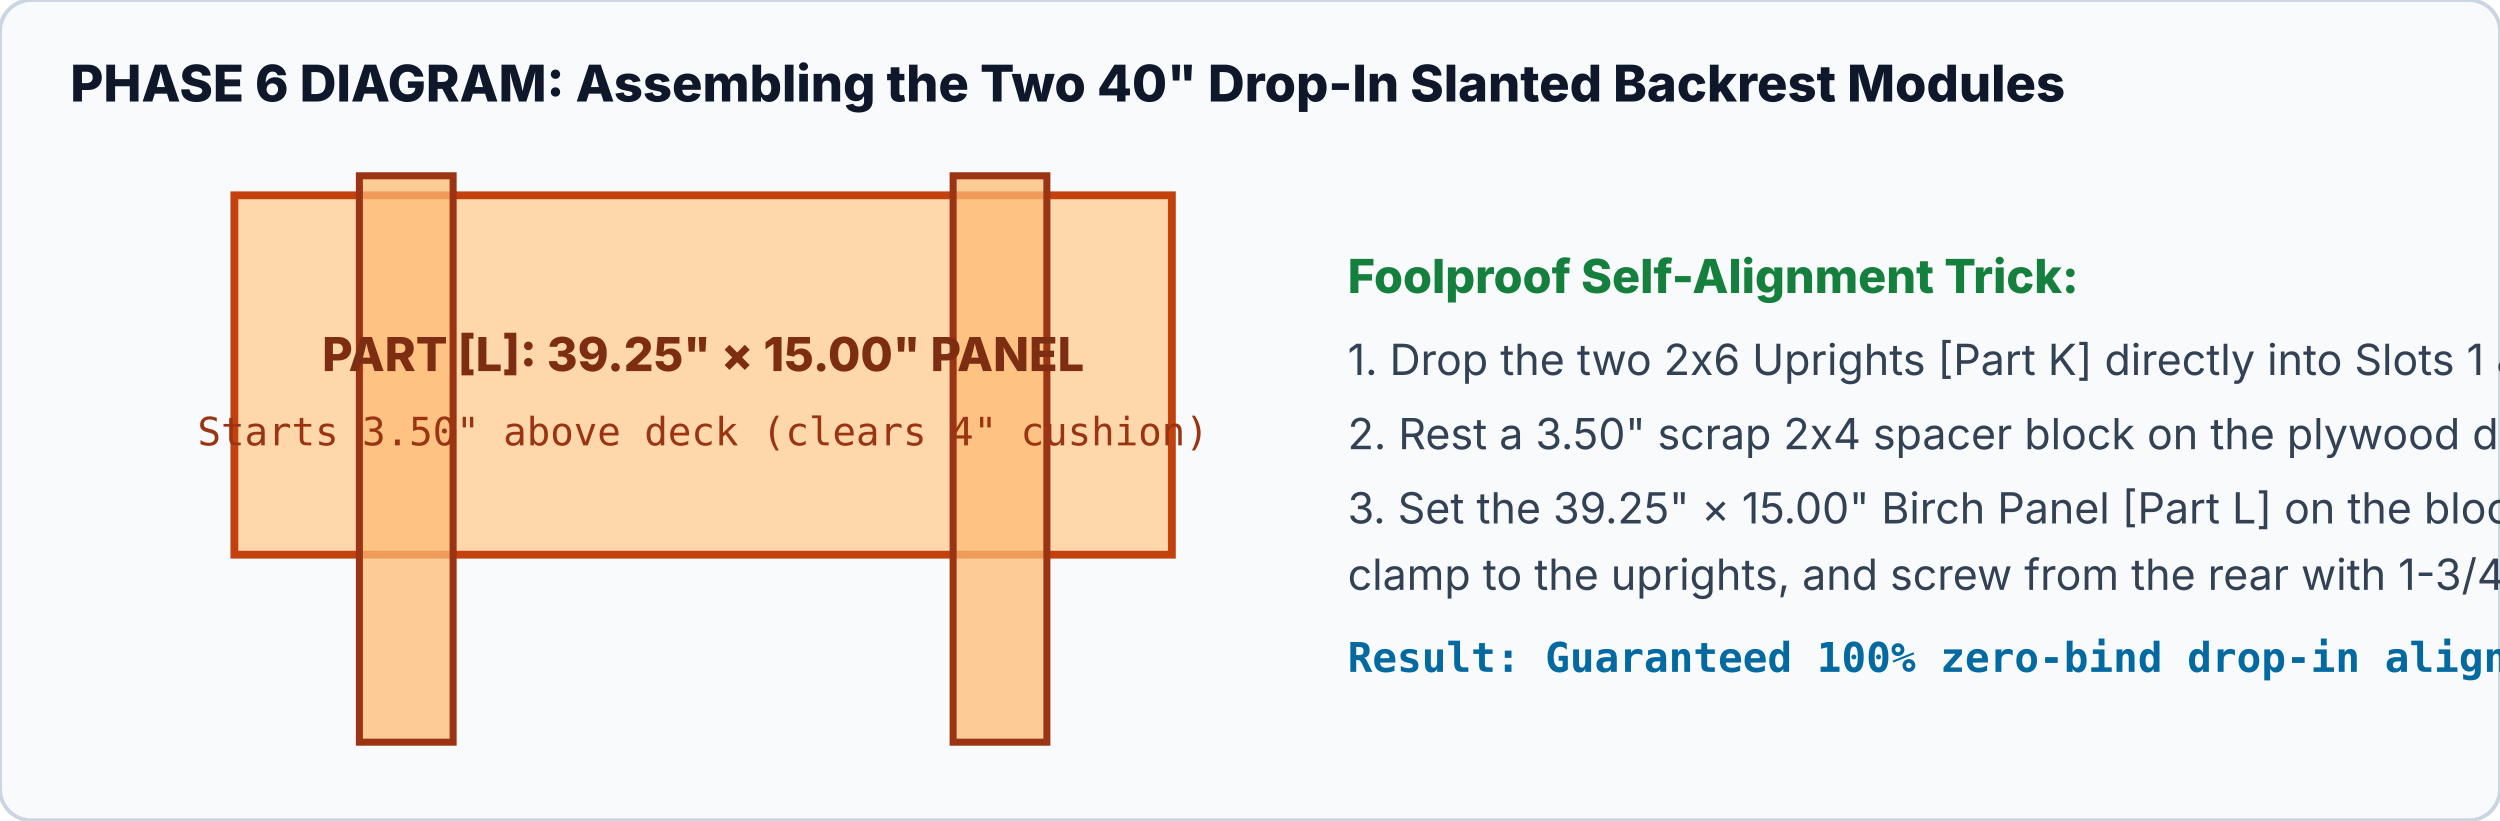
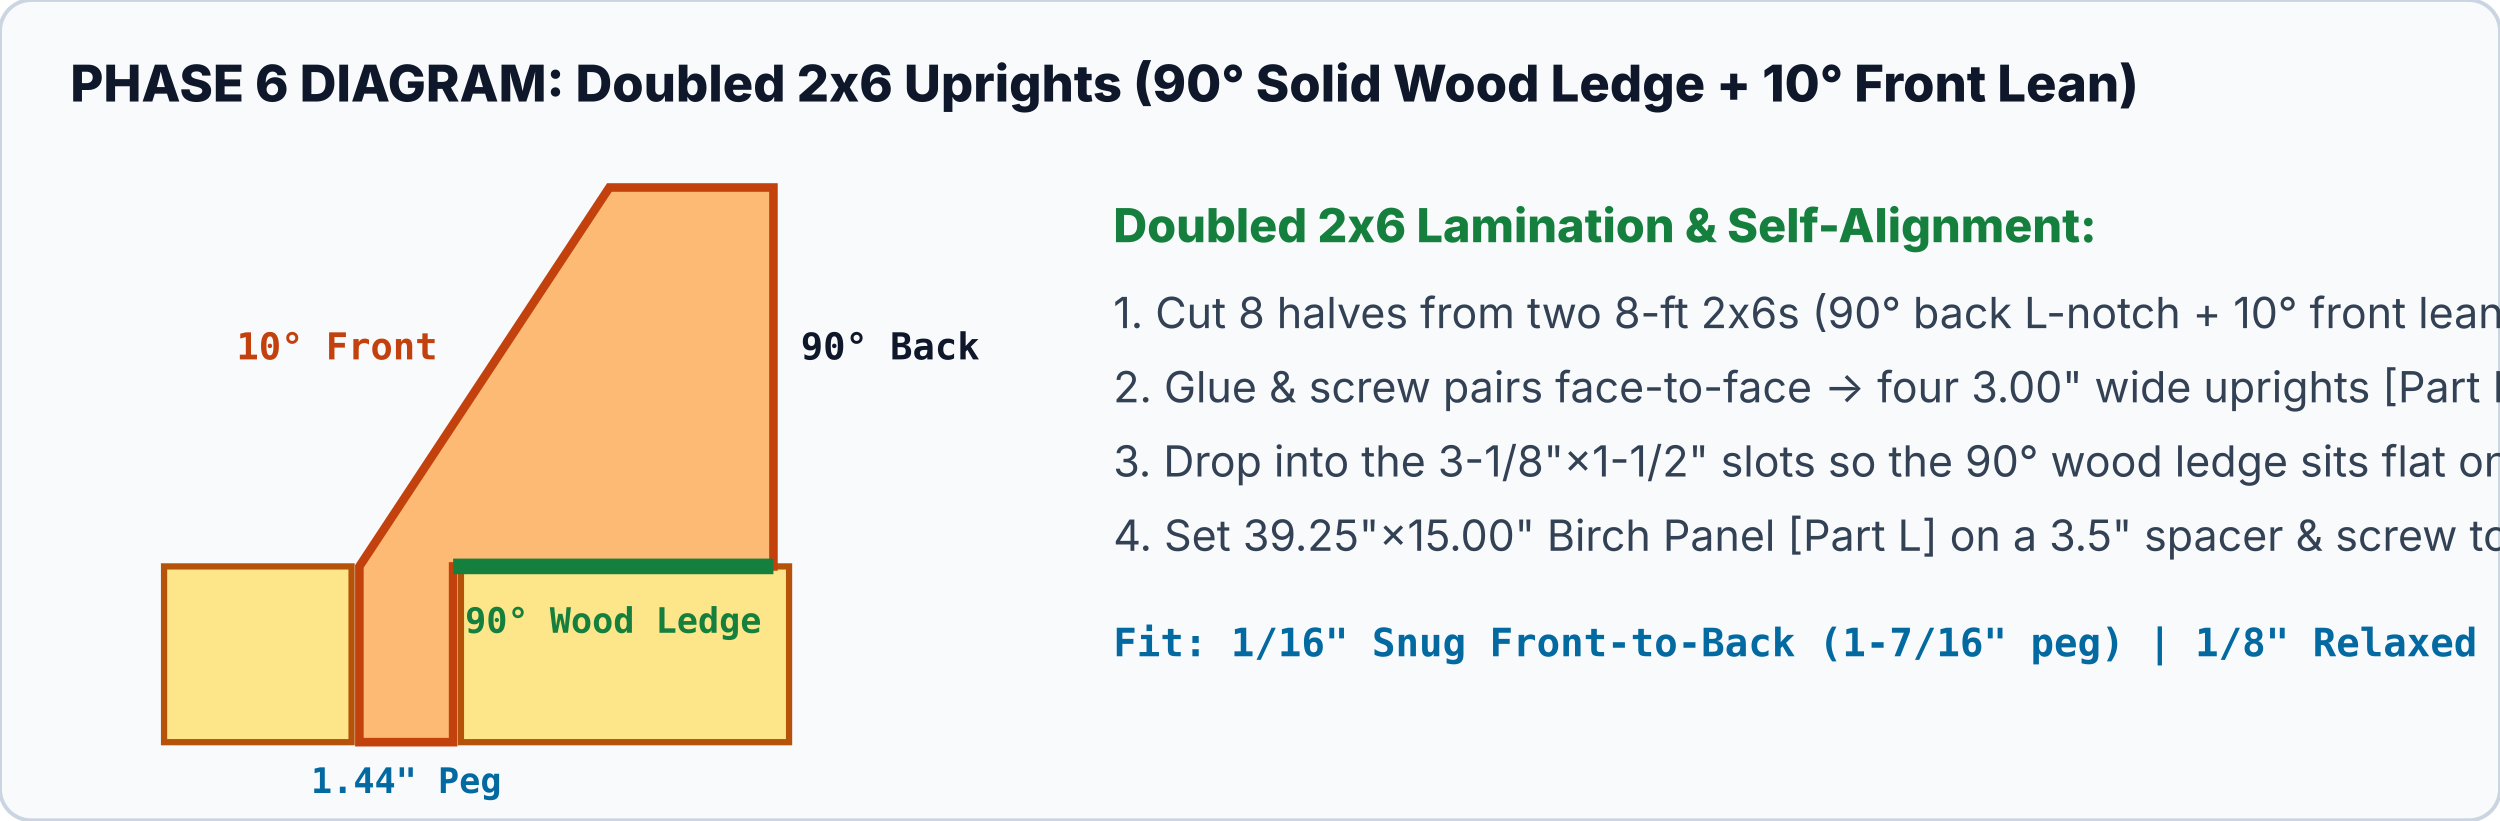
<svg xmlns="http://www.w3.org/2000/svg" viewBox="0 0 640 210" class="phase-svg">
  <rect width="640" height="210" fill="#f8fafc" rx="8" stroke="#cbd5e1" />
-   <text x="18" y="26" font-family="Inter, sans-serif" font-size="13" font-weight="800" fill="#0f172a">PHASE 6 DIAGRAM: Assembling the Two 40" Drop-In Slanted Backrest Modules</text>
-   <rect x="60" y="50" width="240" height="92" fill="#fed7aa" stroke="#c2410c" stroke-width="2" />
-   <rect x="92" y="45" width="24" height="145" fill="#fdba74" stroke="#9a3412" stroke-width="1.8" fill-opacity="0.75" />
-   <rect x="244" y="45" width="24" height="145" fill="#fdba74" stroke="#9a3412" stroke-width="1.8" fill-opacity="0.75" />
-   <text x="180" y="95" text-anchor="middle" font-family="Inter, sans-serif" font-size="12" font-weight="800" fill="#7c2d12">PART [L]: 39.25" × 15.00" PANEL</text>
-   <text x="180" y="114" text-anchor="middle" font-family="JetBrains Mono, monospace" font-size="10" fill="#9a3412">Starts 3.50" above deck (clears 4" cushion)</text>
-   <text x="345" y="75" font-family="Inter, sans-serif" font-size="12" font-weight="800" fill="#15803d">Foolproof Self-Alignment Trick:</text>
-   <text x="345" y="96" font-family="Inter, sans-serif" font-size="11" fill="#334155">1. Drop the two 2x6 Uprights [Part K] directly into Slots 1 &amp; 2.</text>
-   <text x="345" y="115" font-family="Inter, sans-serif" font-size="11" fill="#334155">2. Rest a 3.50" scrap 2x4 spacer block on the plywood deck.</text>
-   <text x="345" y="134" font-family="Inter, sans-serif" font-size="11" fill="#334155">3. Set the 39.25" × 15.00" Birch Panel [Part L] on the block,</text>
-   <text x="345" y="151" font-family="Inter, sans-serif" font-size="11" fill="#334155">   clamp to the uprights, and screw from the rear with 1-3/4" screws!</text>
-   <text x="345" y="172" font-family="JetBrains Mono, monospace" font-size="10.5" font-weight="700" fill="#0369a1">Result: Guaranteed 100% zero-bind drop-in alignment!</text>
+   <text x="18" y="26" font-family="Inter, sans-serif" font-size="13" font-weight="800" fill="#0f172a">PHASE 6 DIAGRAM: Doubled 2x6 Uprights (90° Solid Wood Ledge + 10° Front Lean)</text>
+   <rect x="42" y="145" width="48" height="45" fill="#fde68a" stroke="#b45309" stroke-width="1.6" />
+   <rect x="118" y="145" width="84" height="45" fill="#fde68a" stroke="#b45309" stroke-width="1.6" />
+   <polygon points="92,190 116,190 116,145 198,145 198,48 156,48 92,145" fill="#fdba74" stroke="#c2410c" stroke-width="2.2" />
+   <line x1="116" y1="145" x2="198" y2="145" stroke="#15803d" stroke-width="4" />
+   <text x="157" y="162" text-anchor="middle" font-family="JetBrains Mono, monospace" font-size="9" font-weight="800" fill="#15803d">90° Wood Ledge</text>
+   <text x="104" y="203" text-anchor="middle" font-family="JetBrains Mono, monospace" font-size="9" font-weight="700" fill="#0369a1">1.44" Peg</text>
+   <text x="112" y="92" text-anchor="end" font-family="JetBrains Mono, monospace" font-size="9.5" font-weight="800" fill="#c2410c">10° Front</text>
+   <text x="205" y="92" font-family="JetBrains Mono, monospace" font-size="9.5" font-weight="700" fill="#0f172a">90° Back</text>
+   <text x="285" y="62" font-family="Inter, sans-serif" font-size="12" font-weight="800" fill="#15803d">Doubled 2x6 Lamination &amp; Self-Alignment:</text>
+   <text x="285" y="84" font-family="Inter, sans-serif" font-size="11" fill="#334155">1. Cut 8 halves from two 8-ft 2x6s (90° back L-notch + 10° front lean).</text>
+   <text x="285" y="103" font-family="Inter, sans-serif" font-size="11" fill="#334155">2. Glue &amp; screw pairs face-to-face → four 3.00" wide uprights [Part K].</text>
+   <text x="285" y="122" font-family="Inter, sans-serif" font-size="11" fill="#334155">3. Drop into the 3-1/8"×1-1/2" slots so the 90° wood ledge sits flat on couch.</text>
+   <text x="285" y="141" font-family="Inter, sans-serif" font-size="11" fill="#334155">4. Set 39.25"×15.00" Birch Panel [Part L] on a 3.5" spacer &amp; screw to uprights!</text>
+   <text x="285" y="168" font-family="JetBrains Mono, monospace" font-size="10" font-weight="700" fill="#0369a1">Fit: 1/16" Snug Front-to-Back (1-7/16" peg) | 1/8" Relaxed Left-to-Right</text>
</svg>
